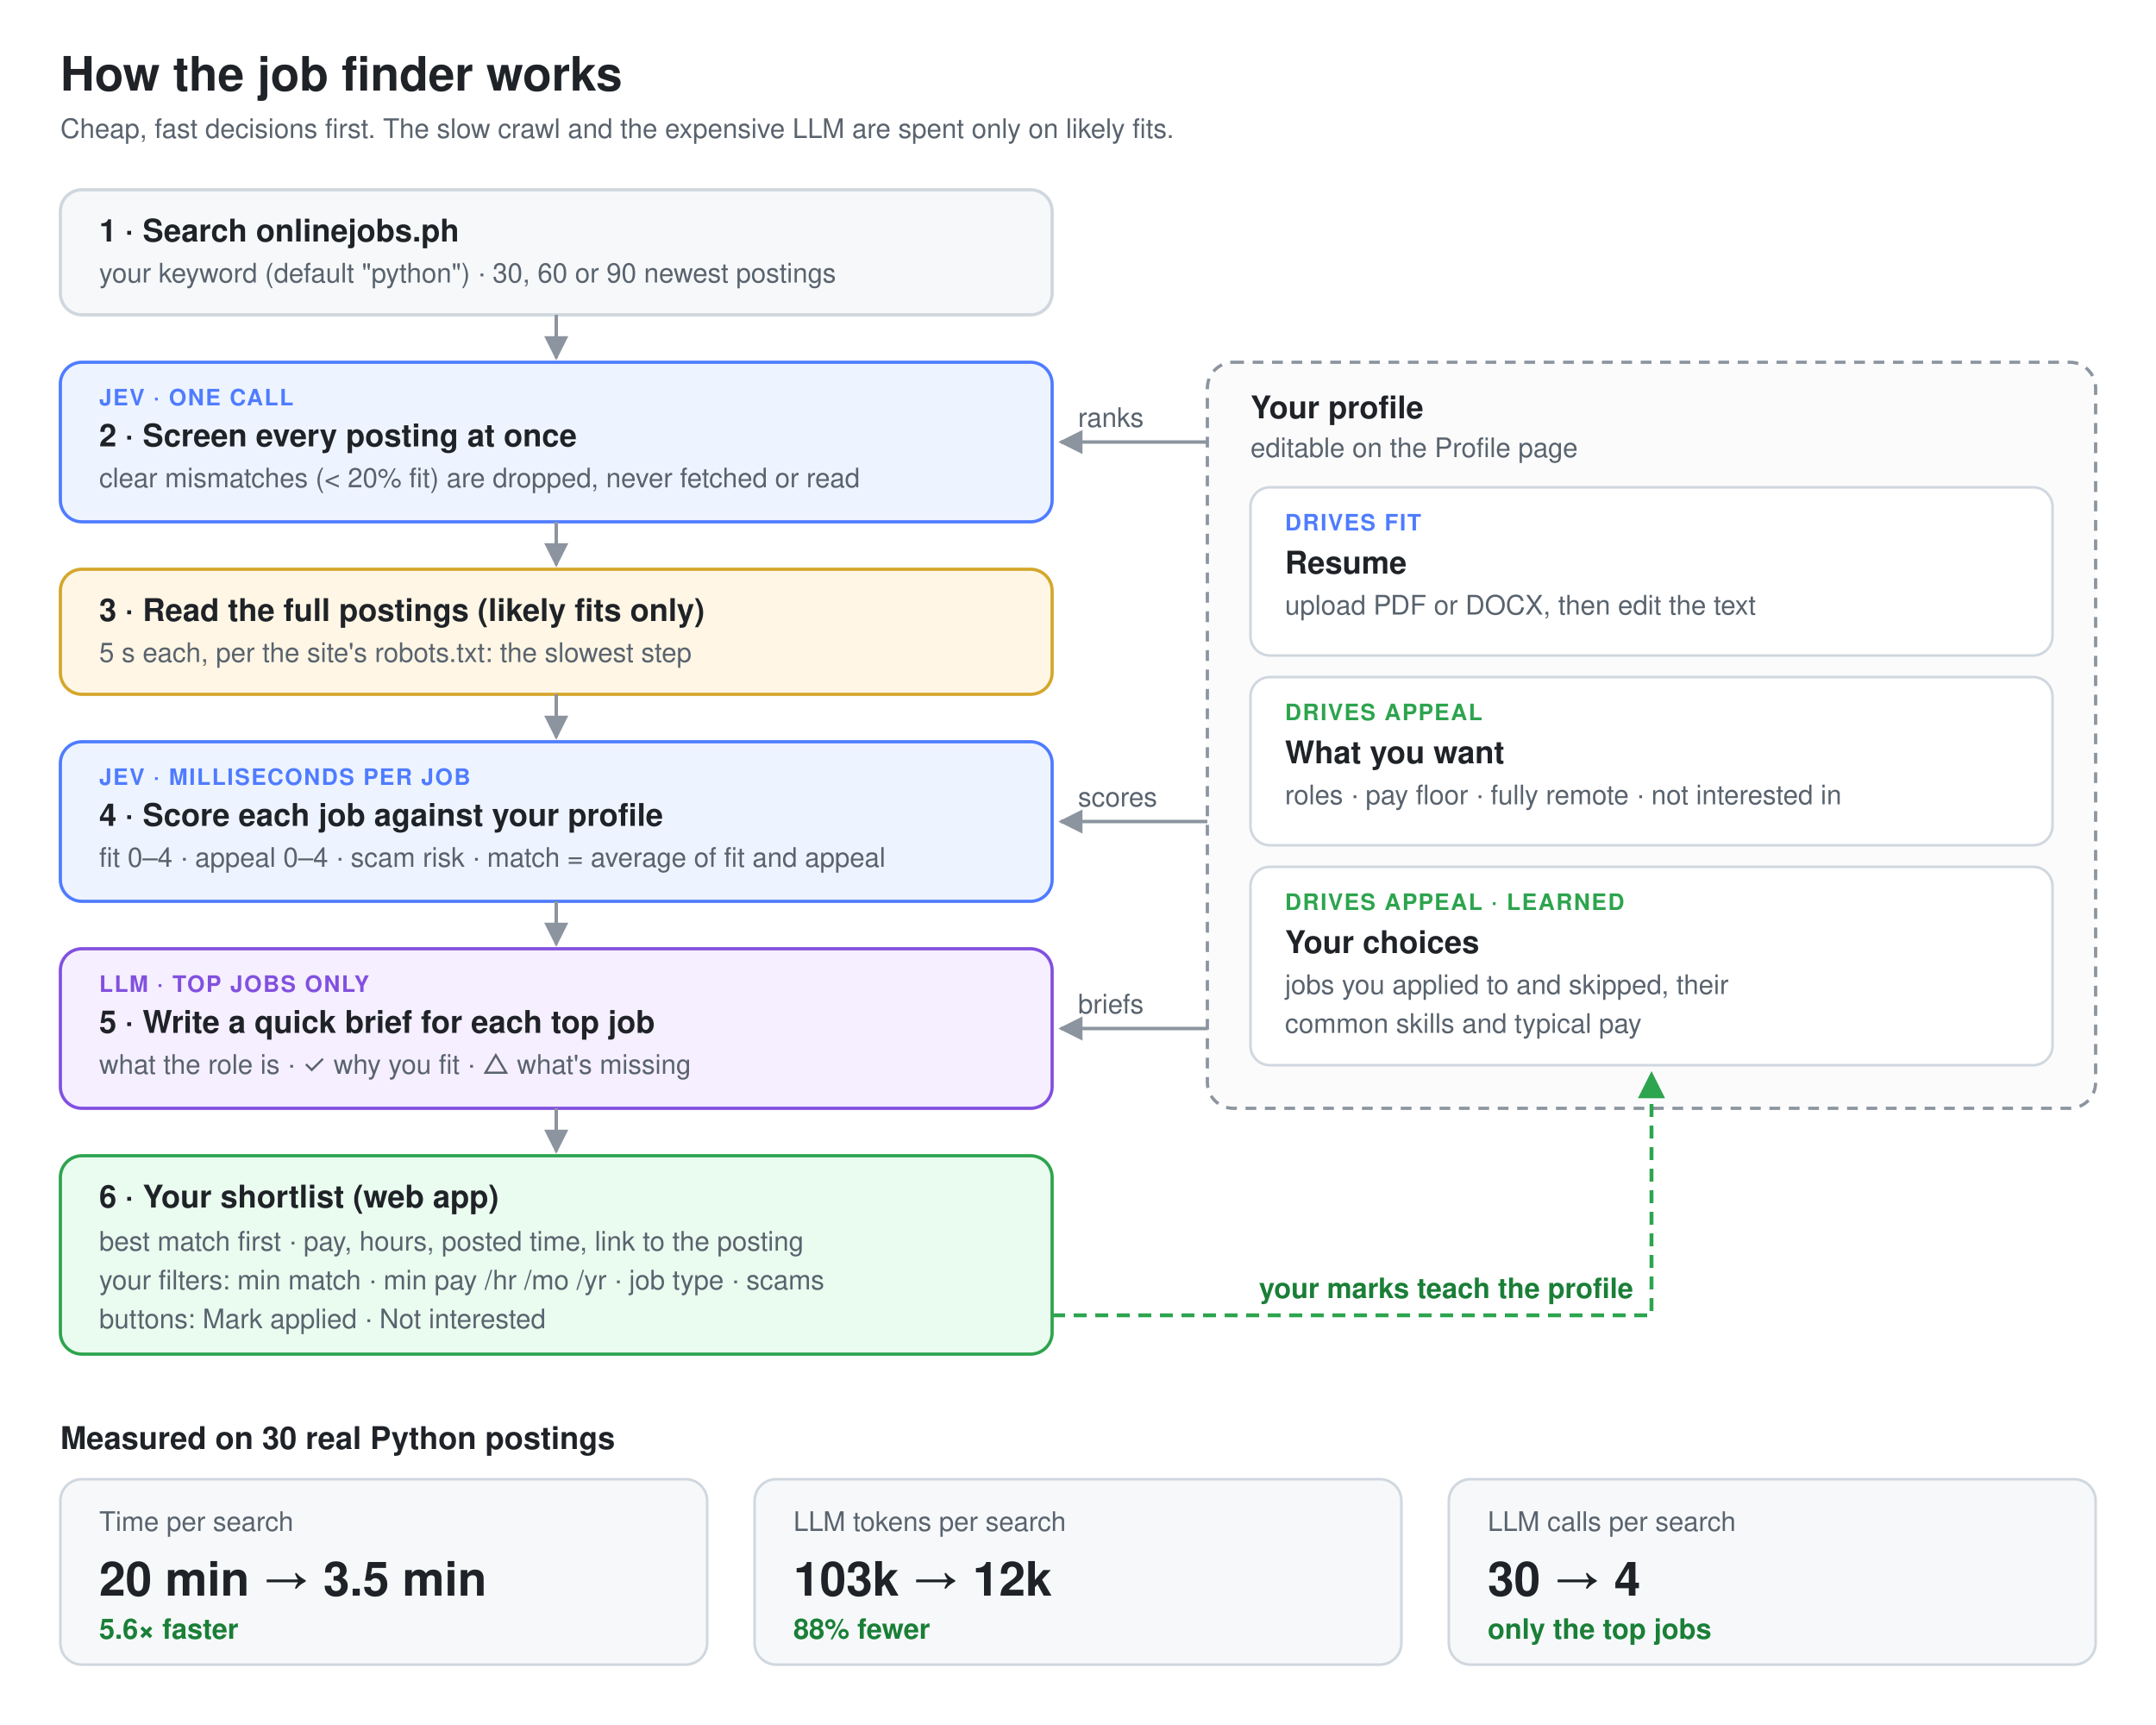
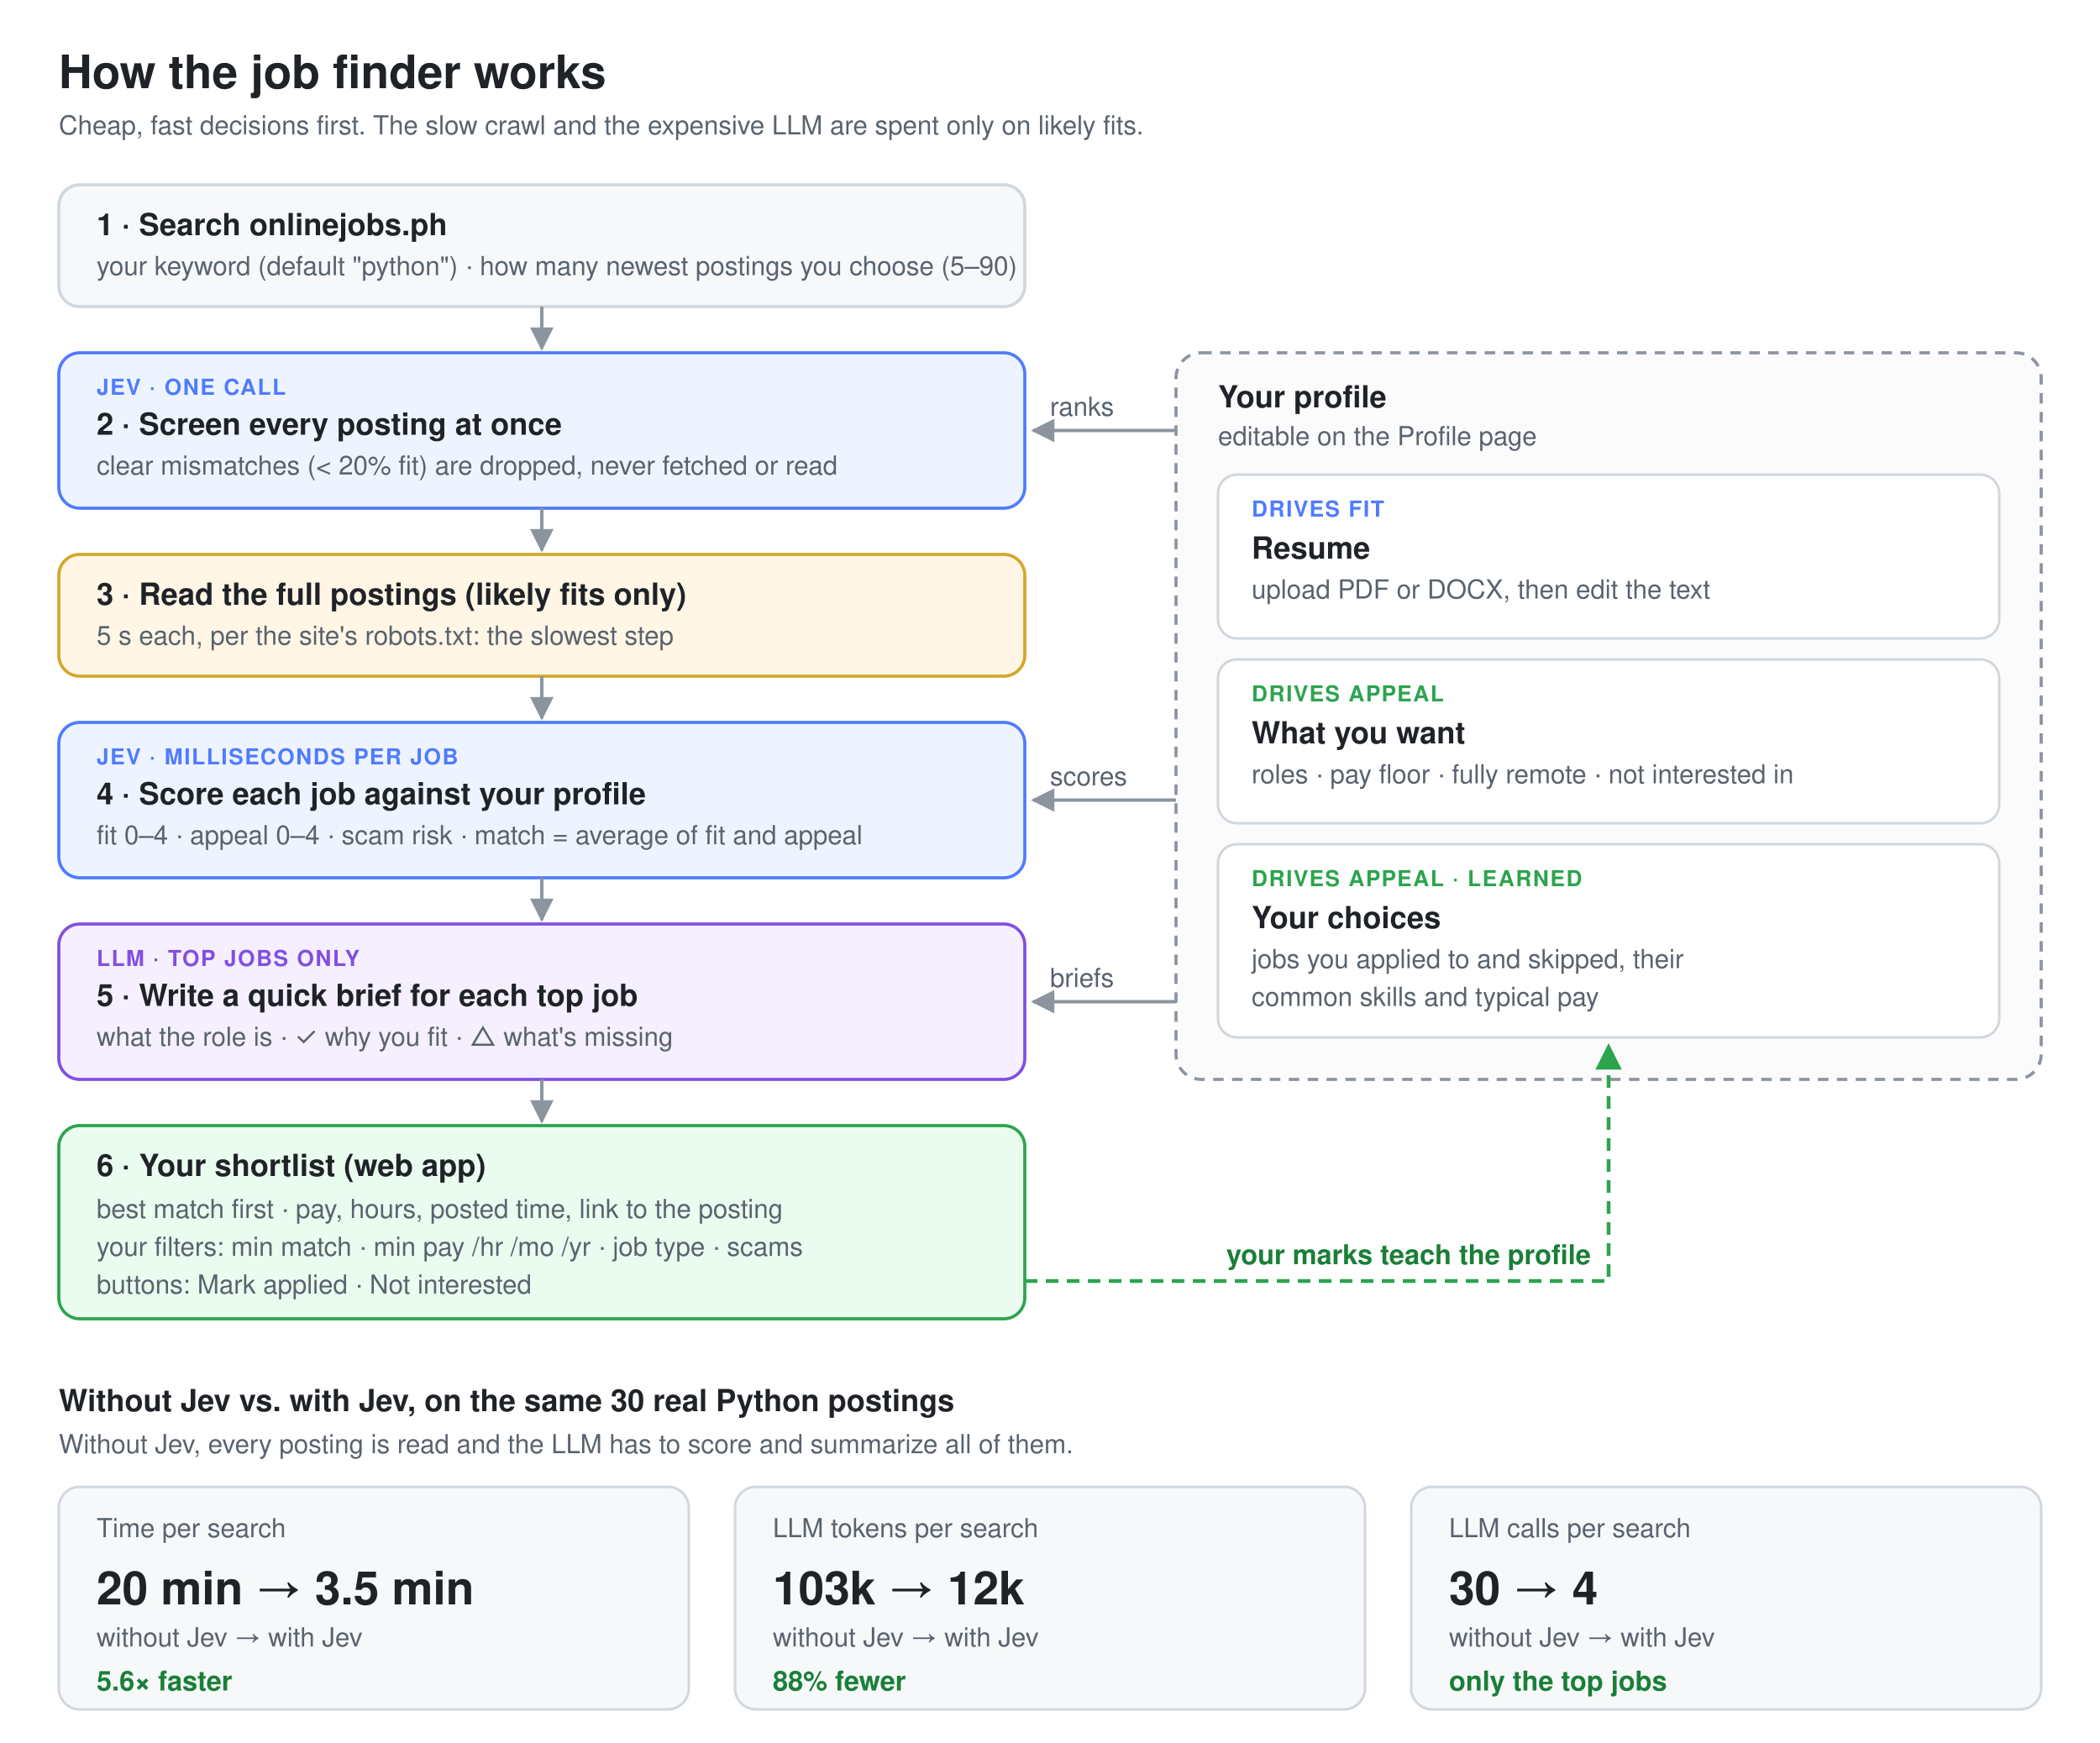
- <svg xmlns="http://www.w3.org/2000/svg" viewBox="0 0 1000 800" width="1000" height="800" font-family="-apple-system, Segoe UI, Helvetica, Arial, sans-serif">
+ <svg xmlns="http://www.w3.org/2000/svg" viewBox="0 0 1000 830" width="1000" height="830" font-family="-apple-system, Segoe UI, Helvetica, Arial, sans-serif">
  <style>
    .bg { fill: #ffffff; }
    .box { fill: #f6f8fa; stroke: #d0d7de; stroke-width: 1.5; }
    .jev { fill: #eef4ff; stroke: #4f7cff; stroke-width: 1.5; }
    .slow { fill: #fff6e5; stroke: #d4a72c; stroke-width: 1.5; }
    .llm { fill: #f5efff; stroke: #8250df; stroke-width: 1.5; }
    .out { fill: #eafbef; stroke: #2da44e; stroke-width: 1.5; }
    .prof { fill: #fbfbfc; stroke: #8c959f; stroke-width: 1.5; stroke-dasharray: 5 4; }
    .sub { fill: #ffffff; stroke: #d0d7de; stroke-width: 1.2; }
    .stat { fill: #f6f8fa; stroke: #d0d7de; stroke-width: 1.2; }
    .title { fill: #1f2328; font-size: 22px; font-weight: 700; }
    .h { fill: #1f2328; font-size: 14.5px; font-weight: 600; }
    .t { fill: #59636e; font-size: 12.5px; }
    .big { fill: #1f2328; font-size: 22px; font-weight: 700; }
    .tag { font-size: 10.5px; font-weight: 700; letter-spacing: .06em; }
    .tag-jev { fill: #4f7cff; }
    .tag-llm { fill: #8250df; }
    .tag-fit { fill: #4f7cff; }
    .tag-app { fill: #2da44e; }
    .good { fill: #1a7f37; font-size: 13px; font-weight: 600; }
    .arrow { stroke: #8c959f; stroke-width: 1.6; fill: none; }
    .feed { stroke: #2da44e; stroke-width: 1.8; fill: none; stroke-dasharray: 6 4; }
    .head { fill: #8c959f; }
    .headg { fill: #2da44e; }
    @media (prefers-color-scheme: dark) {
      .bg { fill: #0d1117; }
      .box, .stat { fill: #161b22; stroke: #30363d; }
      .jev { fill: #121d36; stroke: #6e8fff; }
      .slow { fill: #2a2110; stroke: #bb8009; }
      .llm { fill: #1f1636; stroke: #a371f7; }
      .out { fill: #0f2a19; stroke: #3fb950; }
      .prof { fill: #0f141b; stroke: #6e7681; }
      .sub { fill: #161b22; stroke: #30363d; }
      .title, .h, .big { fill: #e6edf3; }
      .t { fill: #9198a1; }
      .tag-jev, .tag-fit { fill: #6e8fff; }
      .tag-llm { fill: #a371f7; }
      .tag-app, .good { fill: #3fb950; }
      .arrow { stroke: #6e7681; }
      .head { fill: #6e7681; }
      .feed { stroke: #3fb950; }
      .headg { fill: #3fb950; }
    }
  </style>
  <defs>
    <marker id="a" viewBox="0 0 10 10" refX="9" refY="5" markerWidth="7" markerHeight="7" orient="auto">
      <path d="M0,0 L10,5 L0,10 z" class="head" />
    </marker>
    <marker id="g" viewBox="0 0 10 10" refX="9" refY="5" markerWidth="7" markerHeight="7" orient="auto">
      <path d="M0,0 L10,5 L0,10 z" class="headg" />
    </marker>
  </defs>
-   <rect class="bg" width="1000" height="800" />
+   <rect class="bg" width="1000" height="830" />
  <text class="title" x="28" y="42">How the job finder works</text>
  <text class="t" x="28" y="64">Cheap, fast decisions first. The slow crawl and the expensive LLM are spent only on likely fits.</text>
  <rect class="box" x="28" y="88" width="460" height="58" rx="10" />
  <text class="h" x="46" y="112">1 · Search onlinejobs.ph</text>
-   <text class="t" x="46" y="131">your keyword (default "python") · 30, 60 or 90 newest postings</text>
+   <text class="t" x="46" y="131">your keyword (default "python") · how many newest postings you choose (5–90)</text>
  <path class="arrow" d="M258,146 V166" marker-end="url(#a)" />
  <rect class="jev" x="28" y="168" width="460" height="74" rx="10" />
  <text class="tag tag-jev" x="46" y="188">JEV · ONE CALL</text>
  <text class="h" x="46" y="207">2 · Screen every posting at once</text>
  <text class="t" x="46" y="226">clear mismatches (&lt; 20% fit) are dropped, never fetched or read</text>
  <path class="arrow" d="M258,242 V262" marker-end="url(#a)" />
  <rect class="slow" x="28" y="264" width="460" height="58" rx="10" />
  <text class="h" x="46" y="288">3 · Read the full postings (likely fits only)</text>
  <text class="t" x="46" y="307">5 s each, per the site's robots.txt: the slowest step</text>
  <path class="arrow" d="M258,322 V342" marker-end="url(#a)" />
  <rect class="jev" x="28" y="344" width="460" height="74" rx="10" />
  <text class="tag tag-jev" x="46" y="364">JEV · MILLISECONDS PER JOB</text>
  <text class="h" x="46" y="383">4 · Score each job against your profile</text>
  <text class="t" x="46" y="402">fit 0–4 · appeal 0–4 · scam risk · match = average of fit and appeal</text>
  <path class="arrow" d="M258,418 V438" marker-end="url(#a)" />
  <rect class="llm" x="28" y="440" width="460" height="74" rx="10" />
  <text class="tag tag-llm" x="46" y="460">LLM · TOP JOBS ONLY</text>
  <text class="h" x="46" y="479">5 · Write a quick brief for each top job</text>
  <text class="t" x="46" y="498">what the role is · ✓ why you fit · △ what's missing</text>
  <path class="arrow" d="M258,514 V534" marker-end="url(#a)" />
  <rect class="out" x="28" y="536" width="460" height="92" rx="10" />
  <text class="h" x="46" y="560">6 · Your shortlist (web app)</text>
  <text class="t" x="46" y="580">best match first · pay, hours, posted time, link to the posting</text>
  <text class="t" x="46" y="598">your filters: min match · min pay /hr /mo /yr · job type · scams</text>
  <text class="t" x="46" y="616">buttons: Mark applied · Not interested</text>
  <rect class="prof" x="560" y="168" width="412" height="346" rx="12" />
  <text class="h" x="580" y="194">Your profile</text>
  <text class="t" x="580" y="212">editable on the Profile page</text>
  <rect class="sub" x="580" y="226" width="372" height="78" rx="9" />
  <text class="tag tag-fit" x="596" y="246">DRIVES FIT</text>
  <text class="h" x="596" y="266">Resume</text>
  <text class="t" x="596" y="285">upload PDF or DOCX, then edit the text</text>
  <rect class="sub" x="580" y="314" width="372" height="78" rx="9" />
  <text class="tag tag-app" x="596" y="334">DRIVES APPEAL</text>
  <text class="h" x="596" y="354">What you want</text>
  <text class="t" x="596" y="373">roles · pay floor · fully remote · not interested in</text>
  <rect class="sub" x="580" y="402" width="372" height="92" rx="9" />
  <text class="tag tag-app" x="596" y="422">DRIVES APPEAL · LEARNED</text>
  <text class="h" x="596" y="442">Your choices</text>
  <text class="t" x="596" y="461">jobs you applied to and skipped, their</text>
  <text class="t" x="596" y="479">common skills and typical pay</text>
  <path class="arrow" d="M560,205 H492" marker-end="url(#a)" />
  <path class="arrow" d="M560,381 H492" marker-end="url(#a)" />
  <path class="arrow" d="M560,477 H492" marker-end="url(#a)" />
  <text class="t" x="500" y="198" font-size="11">ranks</text>
  <text class="t" x="500" y="374" font-size="11">scores</text>
  <text class="t" x="500" y="470" font-size="11">briefs</text>
  <path class="feed" d="M488,610 H766 V498" marker-end="url(#g)" />
  <text class="good" x="584" y="602">your marks teach the profile</text>
-   <text class="h" x="28" y="672">Measured on 30 real Python postings</text>
-   <rect class="stat" x="28" y="686" width="300" height="86" rx="10" />
-   <text class="t" x="46" y="710">Time per search</text>
-   <text class="big" x="46" y="740">20 min → 3.5 min</text>
-   <text class="good" x="46" y="760">5.6× faster</text>
-   <rect class="stat" x="350" y="686" width="300" height="86" rx="10" />
-   <text class="t" x="368" y="710">LLM tokens per search</text>
-   <text class="big" x="368" y="740">103k → 12k</text>
-   <text class="good" x="368" y="760">88% fewer</text>
-   <rect class="stat" x="672" y="686" width="300" height="86" rx="10" />
-   <text class="t" x="690" y="710">LLM calls per search</text>
-   <text class="big" x="690" y="740">30 → 4</text>
-   <text class="good" x="690" y="760">only the top jobs</text>
+   <text class="h" x="28" y="672">Without Jev vs. with Jev, on the same 30 real Python postings</text>
+   <text class="t" x="28" y="692">Without Jev, every posting is read and the LLM has to score and summarize all of them.</text>
+   <rect class="stat" x="28" y="708" width="300" height="106" rx="10" />
+   <text class="t" x="46" y="732">Time per search</text>
+   <text class="big" x="46" y="764">20 min → 3.5 min</text>
+   <text class="t" x="46" y="784" font-size="11">without Jev → with Jev</text>
+   <text class="good" x="46" y="805">5.6× faster</text>
+   <rect class="stat" x="350" y="708" width="300" height="106" rx="10" />
+   <text class="t" x="368" y="732">LLM tokens per search</text>
+   <text class="big" x="368" y="764">103k → 12k</text>
+   <text class="t" x="368" y="784" font-size="11">without Jev → with Jev</text>
+   <text class="good" x="368" y="805">88% fewer</text>
+   <rect class="stat" x="672" y="708" width="300" height="106" rx="10" />
+   <text class="t" x="690" y="732">LLM calls per search</text>
+   <text class="big" x="690" y="764">30 → 4</text>
+   <text class="t" x="690" y="784" font-size="11">without Jev → with Jev</text>
+   <text class="good" x="690" y="805">only the top jobs</text>
</svg>
